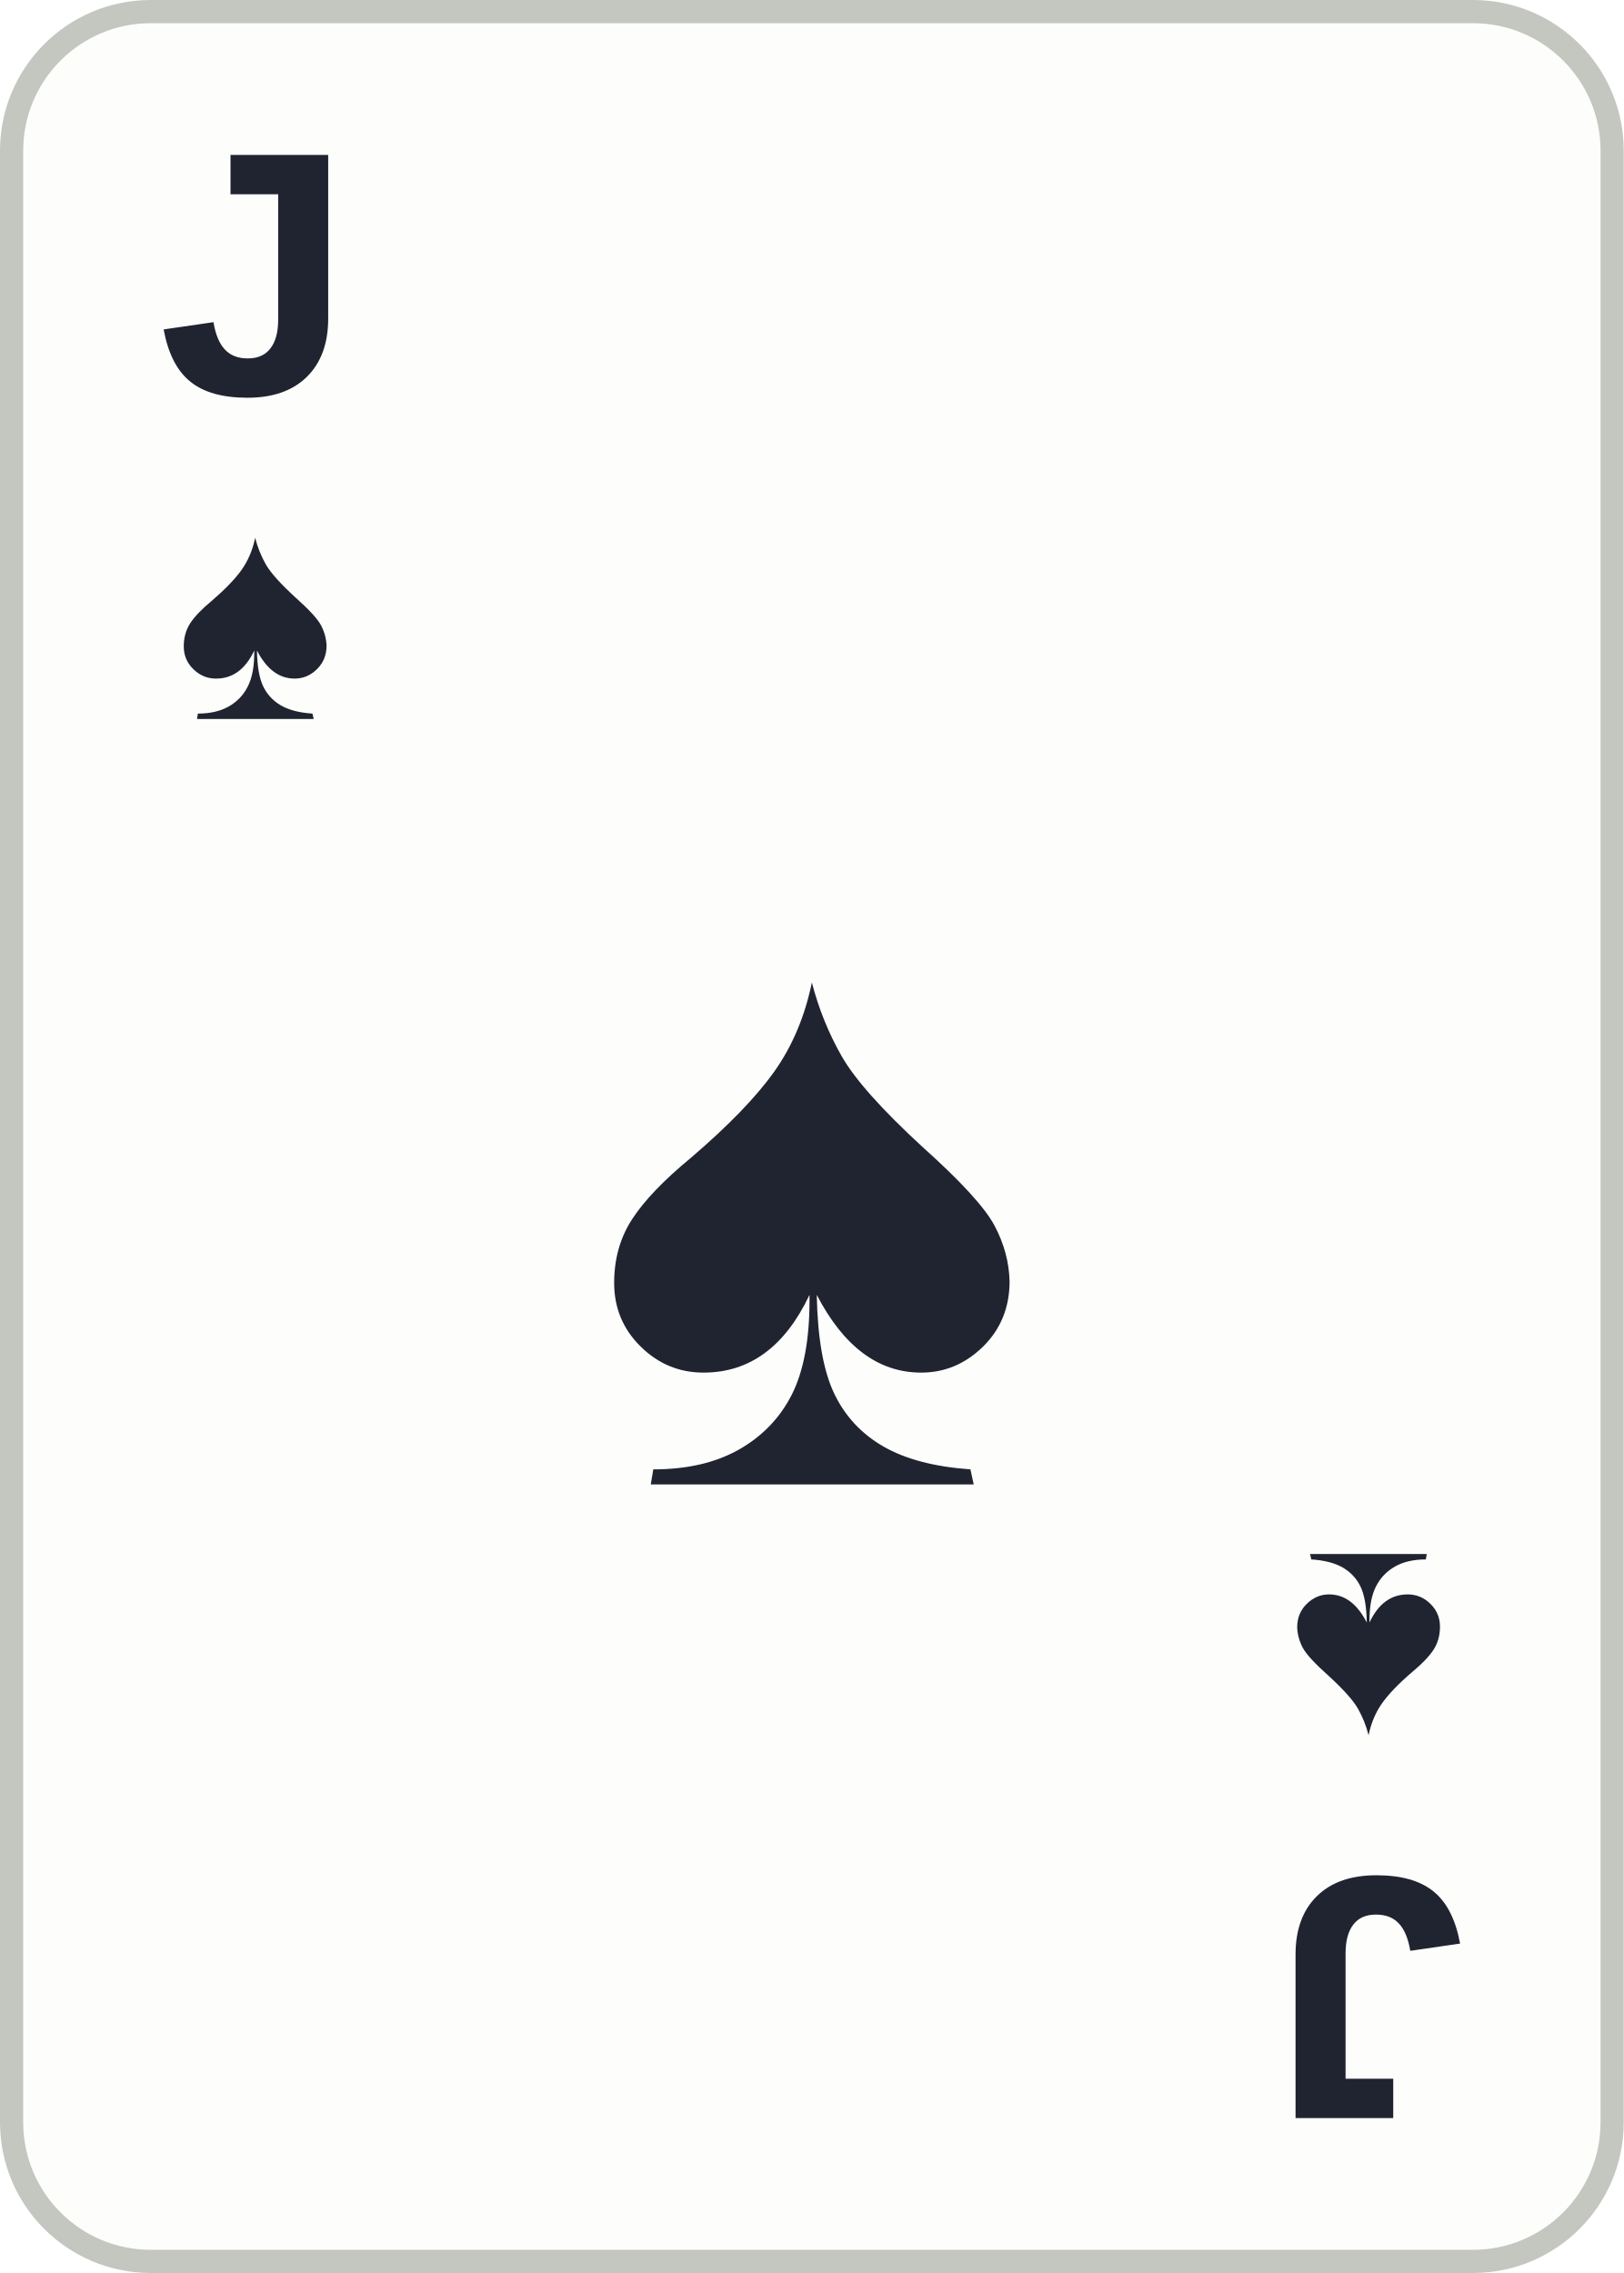
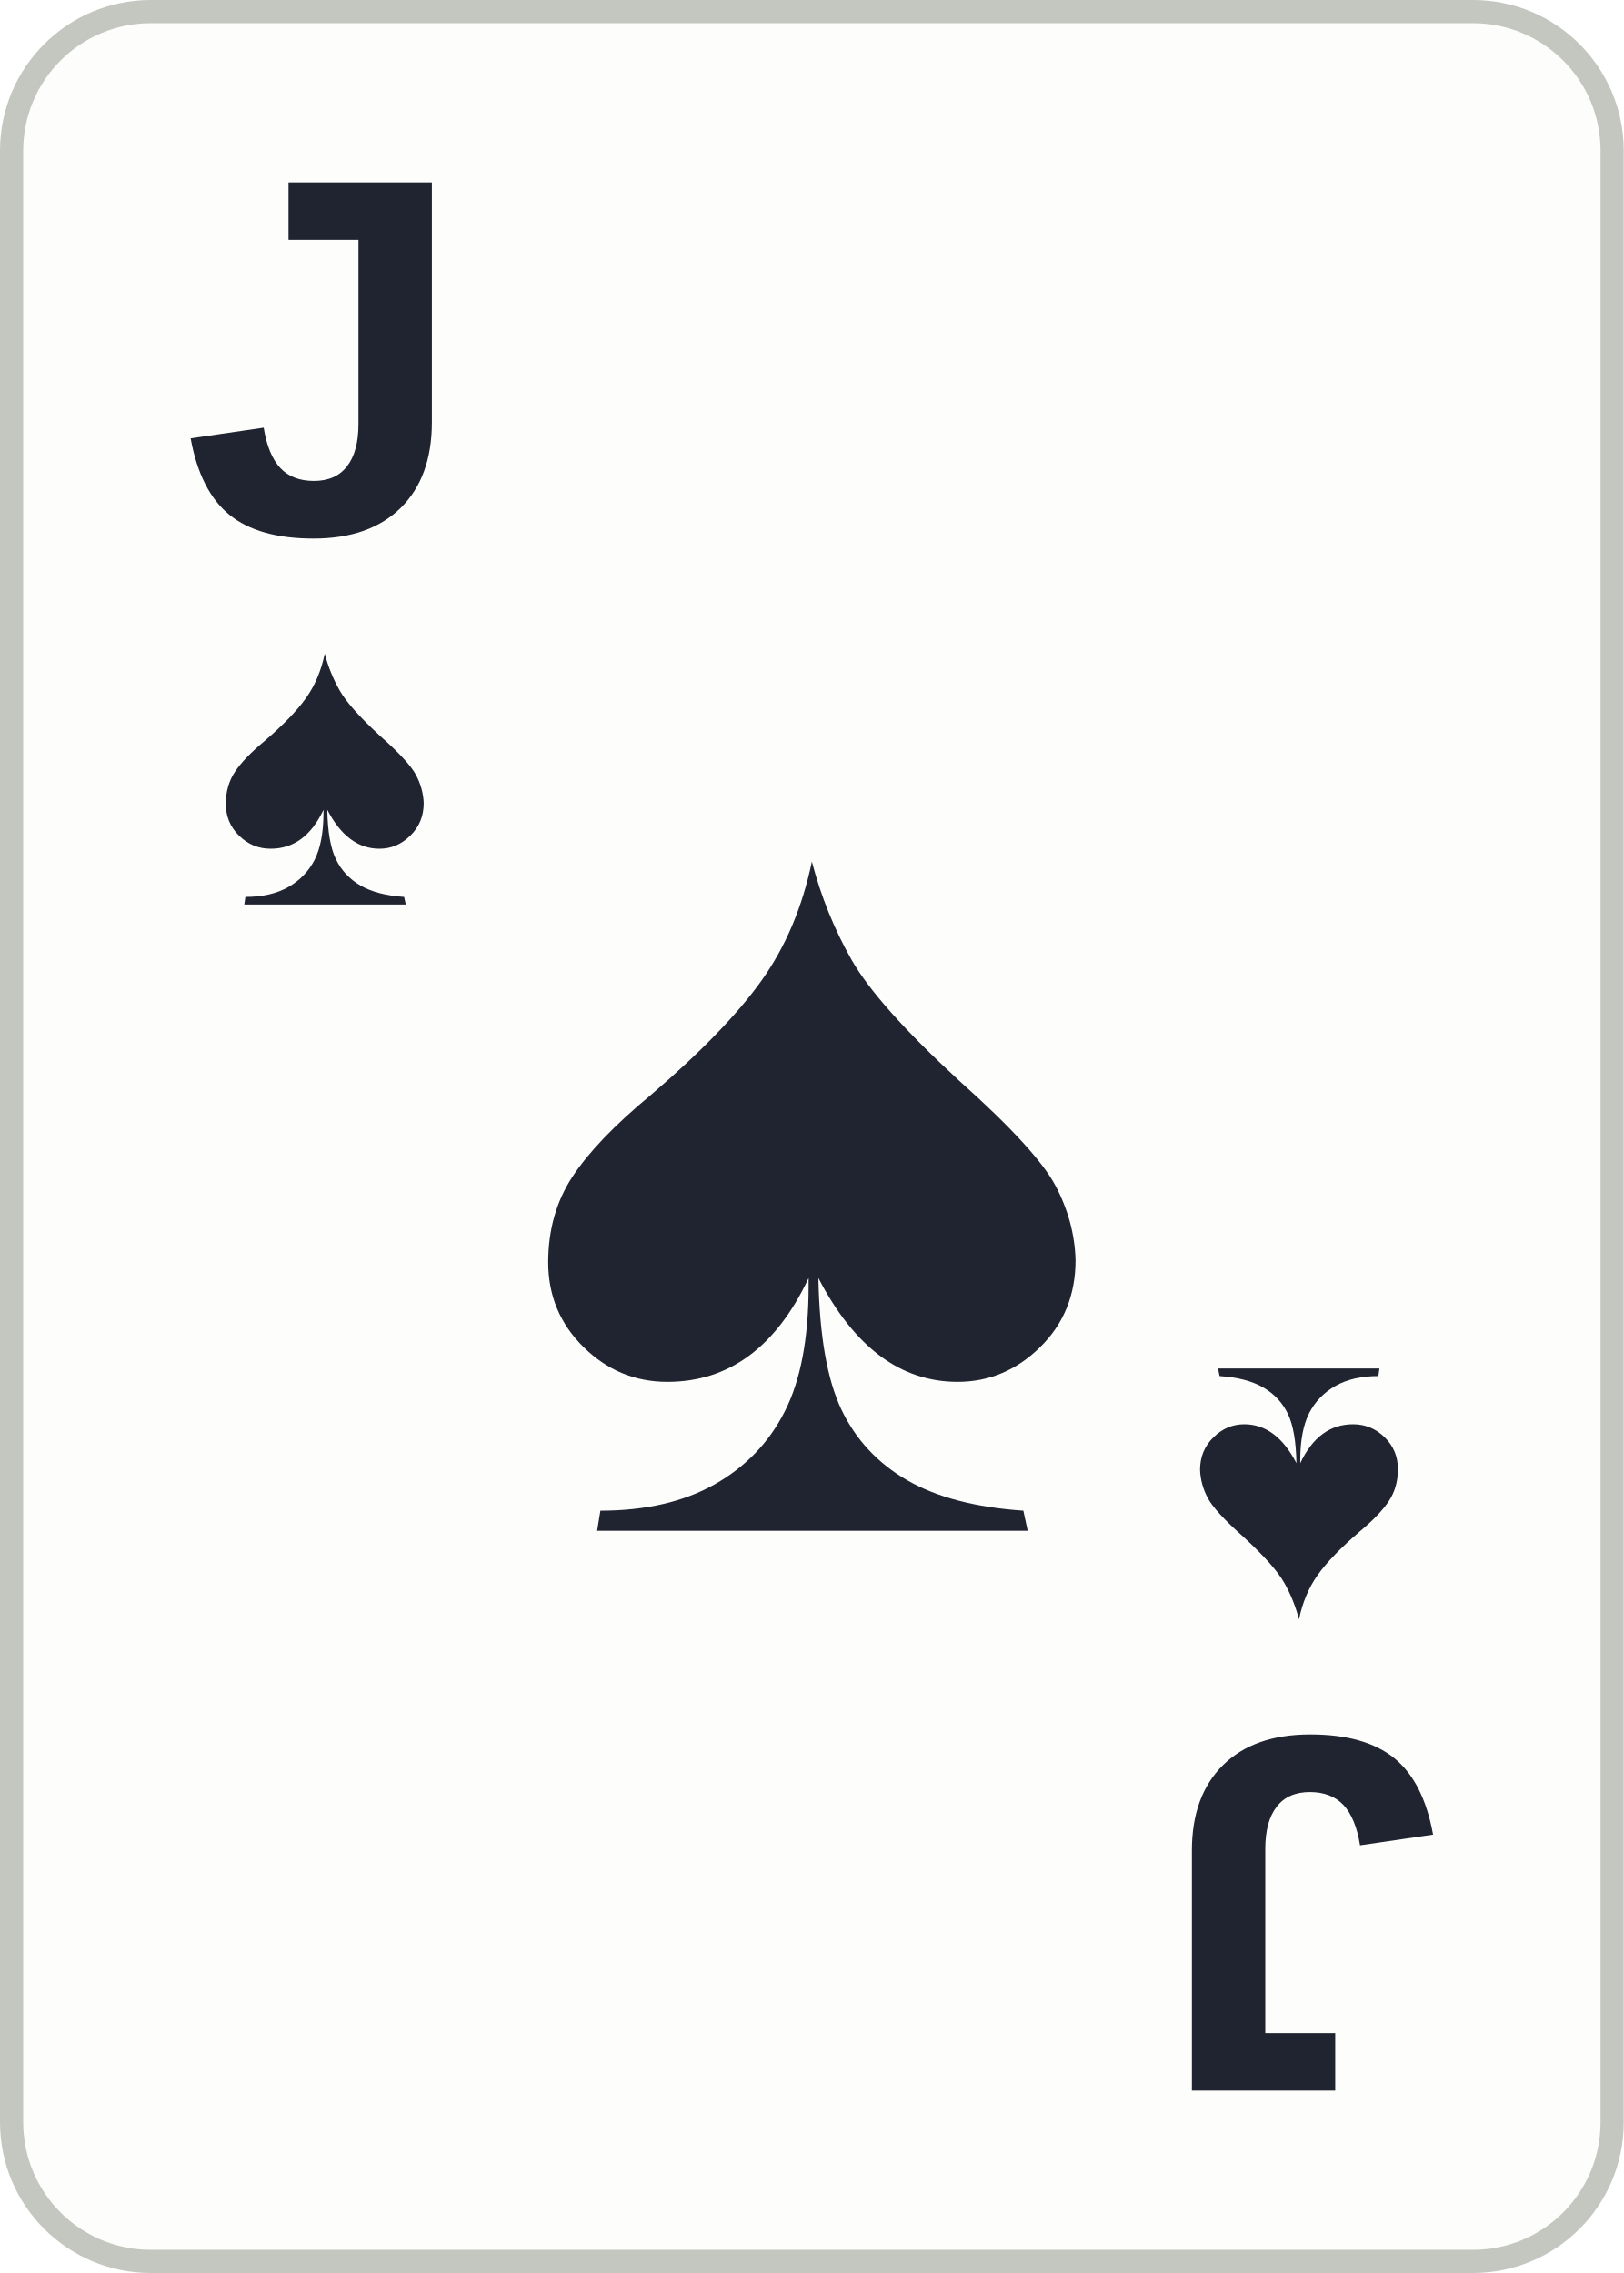
<svg xmlns="http://www.w3.org/2000/svg" viewBox="0 0 140 196">
  <rect x="1" y="1" width="138" height="194" rx="12" fill="#fdfdfb" stroke="#c4c7c0" stroke-width="2" />
  <g font-family="Arial,Helvetica,sans-serif" font-weight="700">
-     <text x="22" y="34" font-size="30" text-anchor="middle" fill="#1f2430">J</text>
-     <text x="22" y="62" font-size="26" text-anchor="middle" fill="#1f2430">♠</text>
+     <text x="28" y="46" font-size="44" text-anchor="middle" fill="#1f2430">J</text>
+     <text x="28" y="78" font-size="36" text-anchor="middle" fill="#1f2430">♠</text>
    <g transform="rotate(180 70 98)">
-       <text x="22" y="34" font-size="30" text-anchor="middle" fill="#1f2430">J</text>
-       <text x="22" y="62" font-size="26" text-anchor="middle" fill="#1f2430">♠</text>
+       <text x="28" y="46" font-size="44" text-anchor="middle" fill="#1f2430">J</text>
+       <text x="28" y="78" font-size="36" text-anchor="middle" fill="#1f2430">♠</text>
    </g>
-     <text x="70" y="128" font-size="72" text-anchor="middle" fill="#1f2430">♠</text>
+     <text x="70" y="132" font-size="96" text-anchor="middle" fill="#1f2430">♠</text>
  </g>
</svg>
